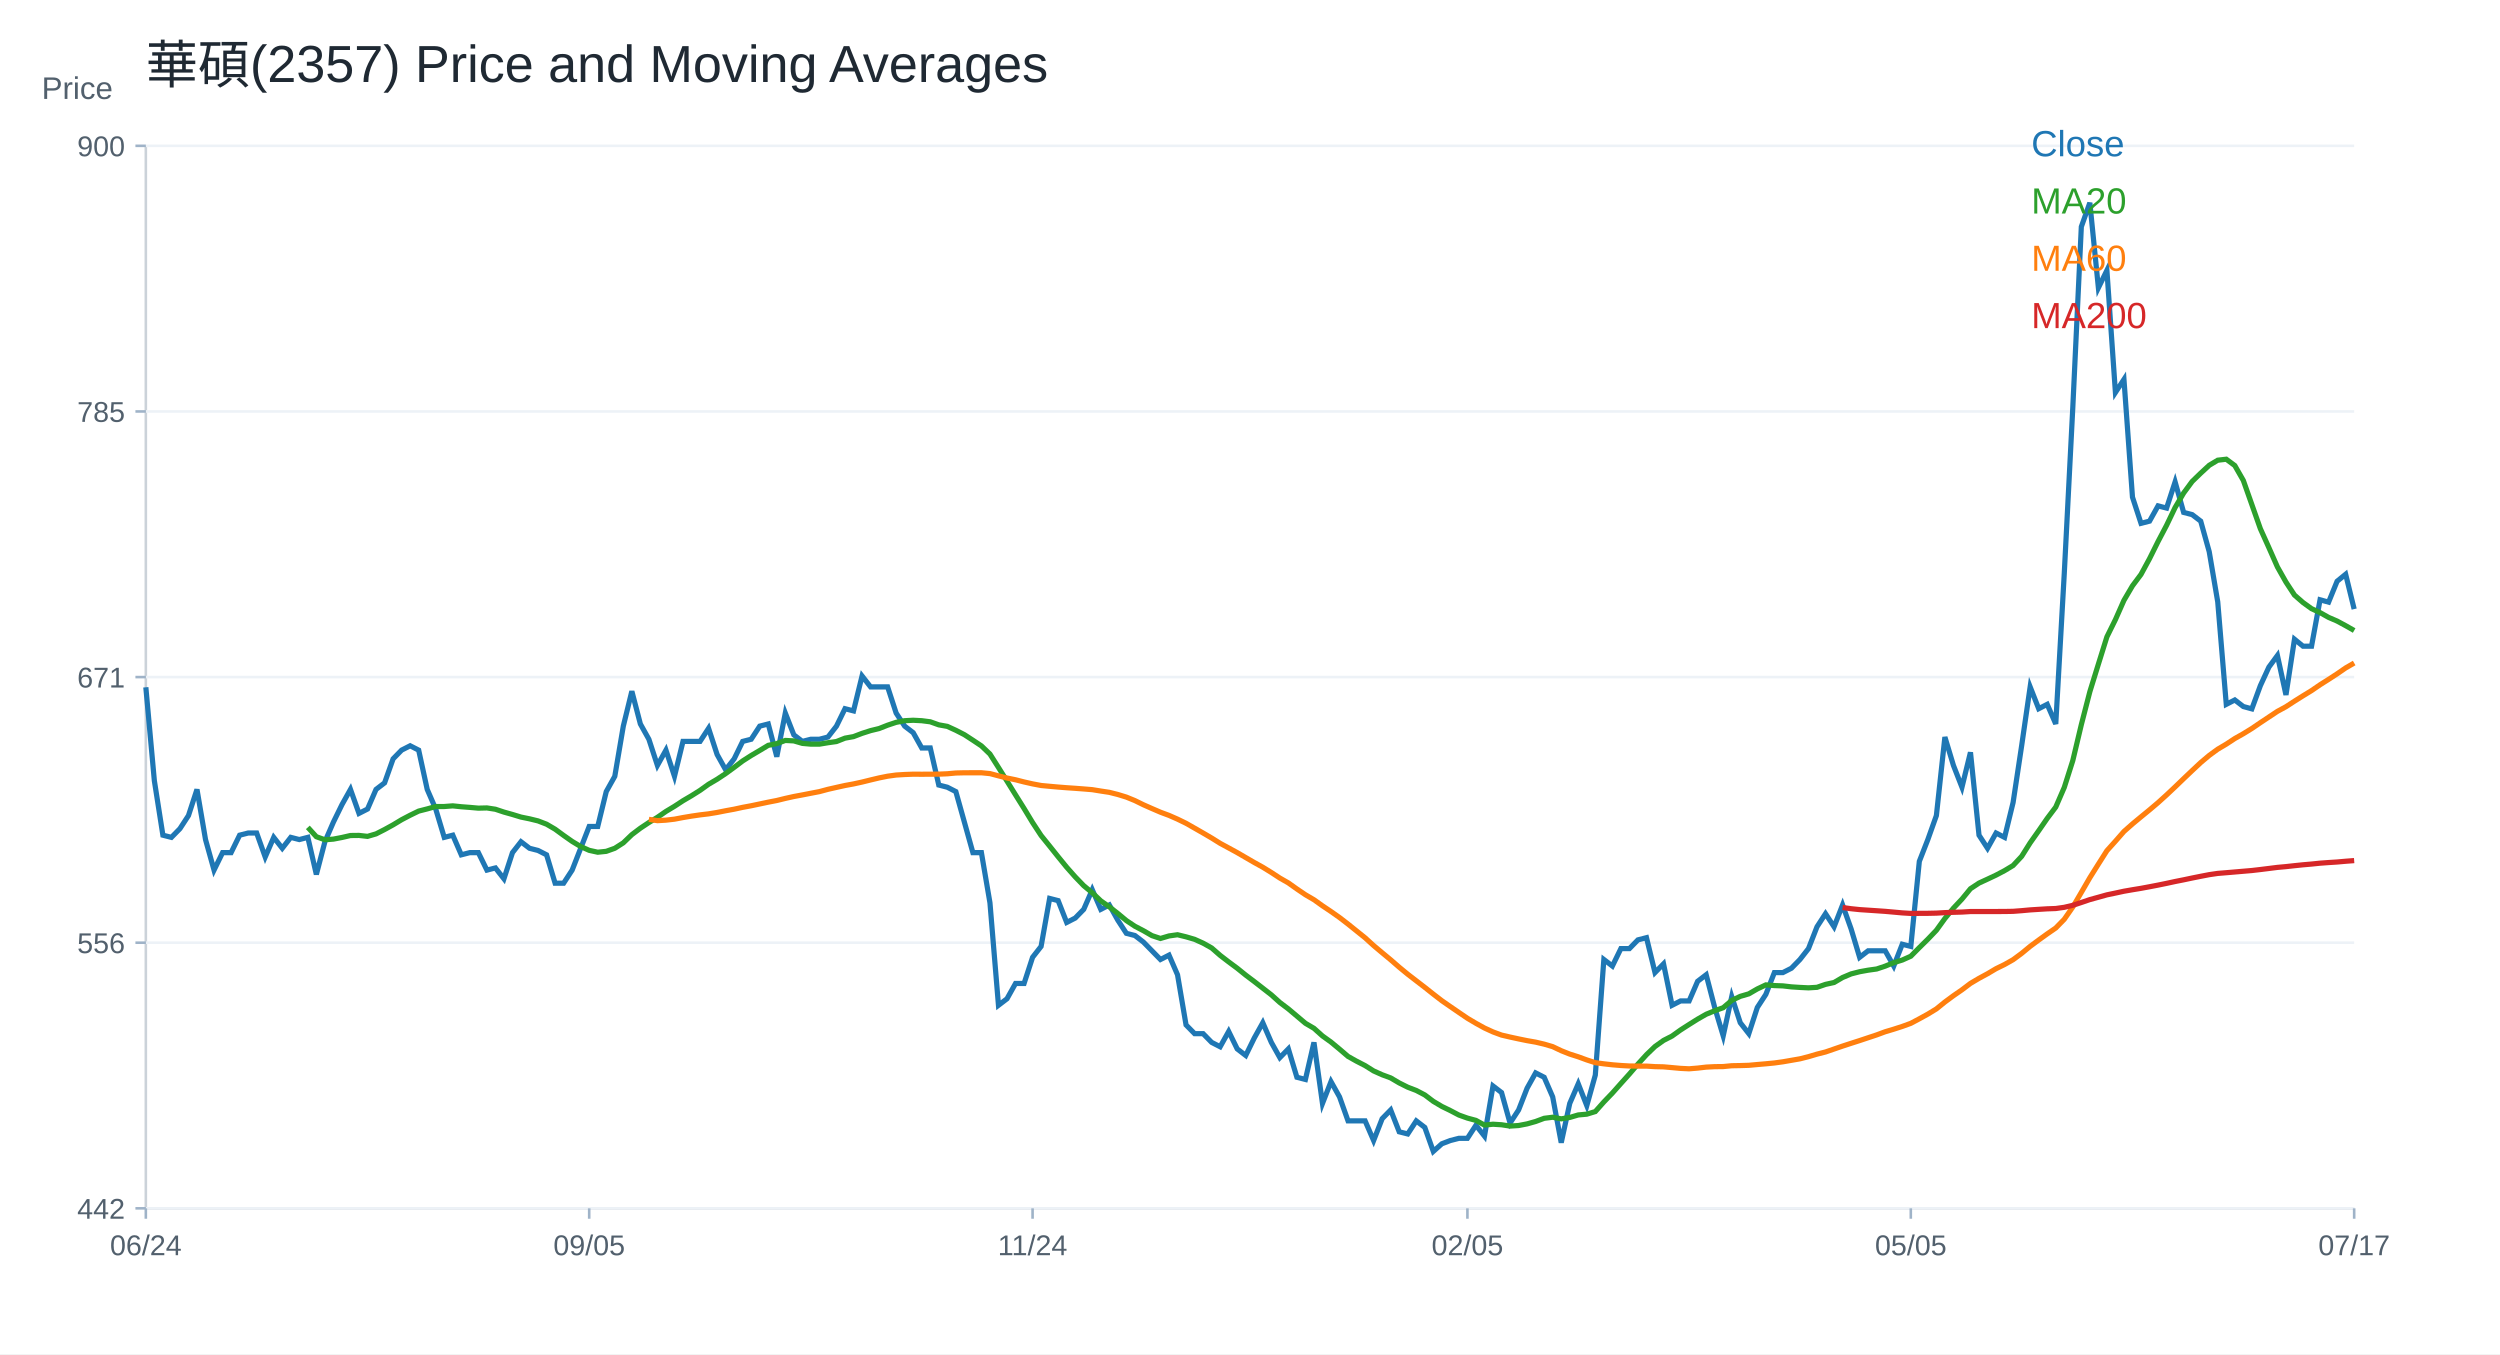
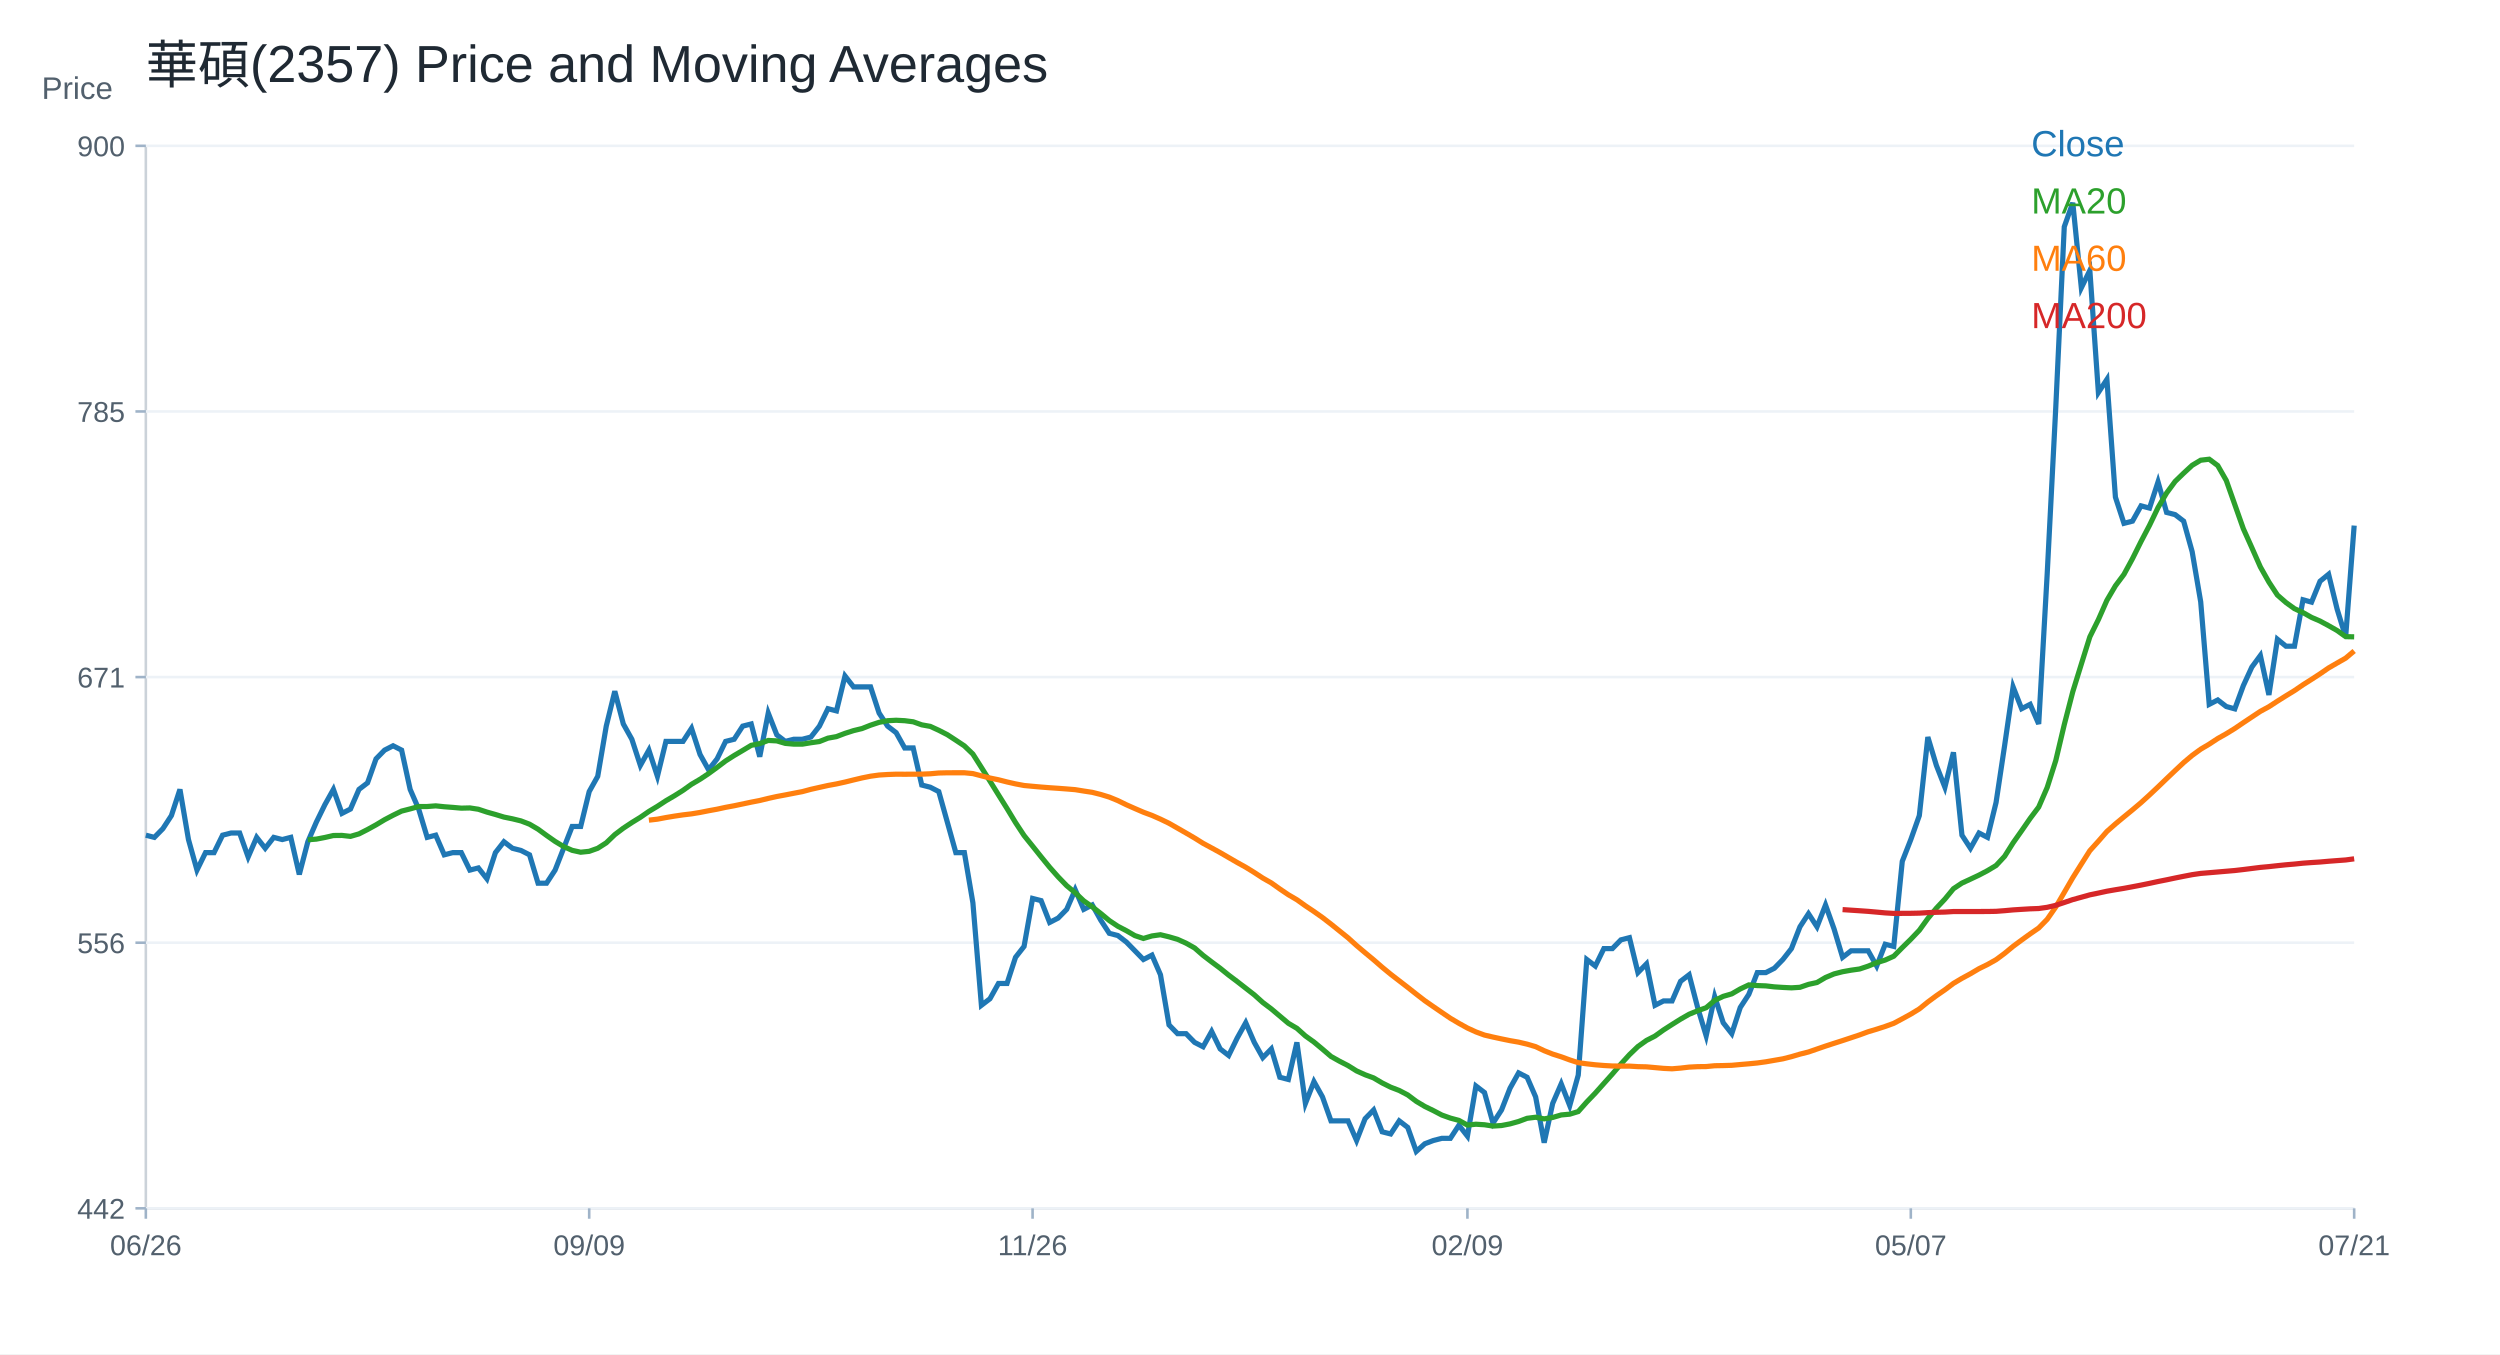
<svg xmlns="http://www.w3.org/2000/svg" width="960" height="520" viewBox="0 0 960 520">
  <rect width="100%" height="100%" fill="white" />
  <text x="56.00" y="32.00" font-size="20" font-family="Arial" fill="#1f2933" text-anchor="start">華碩(2357) Price and Moving Averages</text>
  <line x1="56" y1="464" x2="904" y2="464" stroke="#cbd2d9" />
  <line x1="56" y1="56" x2="56" y2="464" stroke="#cbd2d9" />
  <text x="16.00" y="38.00" font-size="12" font-family="Arial" fill="#52606d" text-anchor="start">Price</text>
  <line x1="56" y1="464.00" x2="904" y2="464.00" stroke="#edf2f7" />
  <line x1="52" y1="464.00" x2="56" y2="464.00" stroke="#9fb3c8" />
  <text x="48.00" y="468.00" font-size="11" font-family="Arial" fill="#52606d" text-anchor="end">442</text>
  <line x1="56" y1="362.00" x2="904" y2="362.00" stroke="#edf2f7" />
  <line x1="52" y1="362.00" x2="56" y2="362.00" stroke="#9fb3c8" />
  <text x="48.00" y="366.00" font-size="11" font-family="Arial" fill="#52606d" text-anchor="end">556</text>
  <line x1="56" y1="260.00" x2="904" y2="260.00" stroke="#edf2f7" />
  <line x1="52" y1="260.00" x2="56" y2="260.00" stroke="#9fb3c8" />
  <text x="48.00" y="264.00" font-size="11" font-family="Arial" fill="#52606d" text-anchor="end">671</text>
  <line x1="56" y1="158.00" x2="904" y2="158.00" stroke="#edf2f7" />
  <line x1="52" y1="158.00" x2="56" y2="158.00" stroke="#9fb3c8" />
  <text x="48.00" y="162.00" font-size="11" font-family="Arial" fill="#52606d" text-anchor="end">785</text>
  <line x1="56" y1="56.00" x2="904" y2="56.00" stroke="#edf2f7" />
  <line x1="52" y1="56.00" x2="56" y2="56.00" stroke="#9fb3c8" />
  <text x="48.00" y="60.00" font-size="11" font-family="Arial" fill="#52606d" text-anchor="end">900</text>
  <line x1="56.00" y1="464" x2="56.00" y2="468" stroke="#9fb3c8" />
-   <text x="56.00" y="482.00" font-size="11" font-family="Arial" fill="#52606d" text-anchor="middle">06/24</text>
+   <text x="56.00" y="482.00" font-size="11" font-family="Arial" fill="#52606d" text-anchor="middle">06/26</text>
  <line x1="226.25" y1="464" x2="226.25" y2="468" stroke="#9fb3c8" />
-   <text x="226.25" y="482.00" font-size="11" font-family="Arial" fill="#52606d" text-anchor="middle">09/05</text>
+   <text x="226.25" y="482.00" font-size="11" font-family="Arial" fill="#52606d" text-anchor="middle">09/09</text>
  <line x1="396.51" y1="464" x2="396.51" y2="468" stroke="#9fb3c8" />
-   <text x="396.51" y="482.00" font-size="11" font-family="Arial" fill="#52606d" text-anchor="middle">11/24</text>
+   <text x="396.51" y="482.00" font-size="11" font-family="Arial" fill="#52606d" text-anchor="middle">11/26</text>
  <line x1="563.49" y1="464" x2="563.49" y2="468" stroke="#9fb3c8" />
-   <text x="563.49" y="482.00" font-size="11" font-family="Arial" fill="#52606d" text-anchor="middle">02/05</text>
+   <text x="563.49" y="482.00" font-size="11" font-family="Arial" fill="#52606d" text-anchor="middle">02/09</text>
  <line x1="733.75" y1="464" x2="733.75" y2="468" stroke="#9fb3c8" />
-   <text x="733.75" y="482.00" font-size="11" font-family="Arial" fill="#52606d" text-anchor="middle">05/05</text>
+   <text x="733.75" y="482.00" font-size="11" font-family="Arial" fill="#52606d" text-anchor="middle">05/07</text>
  <line x1="904.00" y1="464" x2="904.00" y2="468" stroke="#9fb3c8" />
-   <text x="904.00" y="482.00" font-size="11" font-family="Arial" fill="#52606d" text-anchor="middle">07/17</text>
-   <polyline fill="none" stroke="#1f77b4" stroke-width="2" points="56.00,263.92 59.27,299.78 62.55,320.71 65.82,321.55 69.10,318.20 72.37,313.18 75.64,303.13 78.92,322.39 82.19,334.11 85.47,327.41 88.74,327.41 92.02,320.71 95.29,319.88 98.56,319.88 101.84,329.09 105.11,321.55 108.39,325.74 111.66,321.55 114.93,322.39 118.21,321.55 121.48,335.79 124.76,323.23 128.03,315.69 131.31,308.99 134.58,303.13 137.85,312.34 141.13,310.67 144.40,303.13 147.68,300.62 150.95,291.40 154.22,288.05 157.50,286.38 160.77,288.05 164.05,303.13 167.32,310.67 170.59,321.55 173.87,320.71 177.14,328.25 180.42,327.41 183.69,327.41 186.97,334.11 190.24,333.28 193.51,337.46 196.79,327.41 200.06,323.23 203.34,325.74 206.61,326.58 209.88,328.25 213.16,339.14 216.43,339.14 219.71,334.11 222.98,325.74 226.25,317.36 229.53,317.36 232.80,303.97 236.08,298.10 239.35,278.84 242.63,265.44 245.90,278.00 249.17,283.87 252.45,293.92 255.72,288.05 259.00,298.10 262.27,284.70 265.54,284.70 268.82,284.70 272.09,279.68 275.37,289.73 278.64,295.59 281.92,291.40 285.19,284.70 288.46,283.87 291.74,278.84 295.01,278.00 298.29,290.57 301.56,273.82 304.83,282.19 308.11,284.70 311.38,283.87 314.66,283.87 317.93,283.03 321.20,278.84 324.48,272.14 327.75,272.98 331.03,259.58 334.30,263.77 337.58,263.77 340.85,263.77 344.12,273.82 347.40,278.84 350.67,281.35 353.95,287.22 357.22,287.22 360.49,301.45 363.77,302.29 367.04,303.97 370.32,315.69 373.59,327.41 376.86,327.41 380.14,346.67 383.41,386.03 386.69,383.52 389.96,377.66 393.24,377.66 396.51,367.61 399.78,363.42 403.06,345.00 406.33,345.84 409.61,354.21 412.88,352.54 416.15,349.19 419.43,341.65 422.70,349.19 425.98,347.51 429.25,353.37 432.53,358.40 435.80,359.24 439.07,361.75 442.35,365.10 445.62,368.45 448.90,366.77 452.17,374.31 455.44,393.57 458.72,396.92 461.99,396.92 465.27,400.27 468.54,401.95 471.81,396.08 475.09,402.78 478.36,405.30 481.64,398.60 484.91,392.73 488.19,400.27 491.46,406.13 494.73,402.78 498.01,413.67 501.28,414.51 504.56,400.27 507.83,423.72 511.10,415.34 514.38,421.21 517.65,430.42 520.93,430.42 524.20,430.42 527.47,437.96 530.75,429.58 534.02,426.23 537.30,434.61 540.57,435.44 543.85,430.42 547.12,432.93 550.39,442.14 553.67,439.21 556.94,437.96 560.22,437.12 563.49,437.12 566.76,432.09 570.04,436.28 573.31,417.02 576.59,419.53 579.86,431.26 583.14,426.23 586.41,417.86 589.68,412.00 592.96,413.67 596.23,421.21 599.51,438.79 602.78,423.72 606.05,416.18 609.33,424.56 612.60,412.83 615.88,368.45 619.15,370.96 622.42,364.26 625.70,364.26 628.97,360.91 632.25,360.07 635.52,373.47 638.80,370.12 642.07,386.03 645.34,384.36 648.62,384.36 651.89,376.82 655.17,374.31 658.44,386.87 661.71,397.76 664.99,382.68 668.26,392.73 671.54,396.92 674.81,386.87 678.08,381.85 681.36,373.47 684.63,373.47 687.91,371.80 691.18,368.45 694.46,364.26 697.73,355.89 701.00,350.86 704.28,355.89 707.55,347.51 710.83,356.72 714.10,367.61 717.37,365.10 720.65,365.10 723.92,365.10 727.20,370.96 730.47,362.59 733.75,363.42 737.02,330.76 740.29,322.39 743.57,313.18 746.84,283.03 750.12,293.92 753.39,302.29 756.66,288.89 759.94,320.71 763.21,325.74 766.49,319.88 769.76,321.55 773.03,308.15 776.31,286.38 779.58,263.77 782.86,272.14 786.13,270.47 789.41,278.00 792.68,220.22 795.95,156.58 799.23,87.07 802.50,77.86 805.78,110.52 809.05,103.82 812.32,150.71 815.60,145.69 818.87,190.91 822.15,200.96 825.42,200.12 828.69,194.26 831.97,195.10 835.24,185.05 838.52,196.77 841.79,197.61 845.07,200.12 848.34,211.85 851.61,231.11 854.89,270.47 858.16,268.79 861.44,271.31 864.71,272.20 867.98,263.29 871.26,256.16 874.53,251.71 877.81,266.85 881.08,245.47 884.36,248.14 887.63,248.14 890.90,230.32 894.18,231.22 897.45,223.20 900.73,220.52 904.00,233.89" />
+   <text x="904.00" y="482.00" font-size="11" font-family="Arial" fill="#52606d" text-anchor="middle">07/21</text>
+   <polyline fill="none" stroke="#1f77b4" stroke-width="2" points="56.00,320.71 59.27,321.55 62.55,318.20 65.82,313.18 69.10,303.13 72.37,322.39 75.64,334.11 78.92,327.41 82.19,327.41 85.47,320.71 88.74,319.88 92.02,319.88 95.29,329.09 98.56,321.55 101.84,325.74 105.11,321.55 108.39,322.39 111.66,321.55 114.93,335.79 118.21,323.23 121.48,315.69 124.76,308.99 128.03,303.13 131.31,312.34 134.58,310.67 137.85,303.13 141.13,300.62 144.40,291.40 147.68,288.05 150.95,286.38 154.22,288.05 157.50,303.13 160.77,310.67 164.05,321.55 167.32,320.71 170.59,328.25 173.87,327.41 177.14,327.41 180.42,334.11 183.69,333.28 186.97,337.46 190.24,327.41 193.51,323.23 196.79,325.74 200.06,326.58 203.34,328.25 206.61,339.14 209.88,339.14 213.16,334.11 216.43,325.74 219.71,317.36 222.98,317.36 226.25,303.97 229.53,298.10 232.80,278.84 236.08,265.44 239.35,278.00 242.63,283.87 245.90,293.92 249.17,288.05 252.45,298.10 255.72,284.70 259.00,284.70 262.27,284.70 265.54,279.68 268.82,289.73 272.09,295.59 275.37,291.40 278.64,284.70 281.92,283.87 285.19,278.84 288.46,278.00 291.74,290.57 295.01,273.82 298.29,282.19 301.56,284.70 304.83,283.87 308.11,283.87 311.38,283.03 314.66,278.84 317.93,272.14 321.20,272.98 324.48,259.58 327.75,263.77 331.03,263.77 334.30,263.77 337.58,273.82 340.85,278.84 344.12,281.35 347.40,287.22 350.67,287.22 353.95,301.45 357.22,302.29 360.49,303.97 363.77,315.69 367.04,327.41 370.32,327.41 373.59,346.67 376.86,386.03 380.14,383.52 383.41,377.66 386.69,377.66 389.96,367.61 393.24,363.42 396.51,345.00 399.78,345.84 403.06,354.21 406.33,352.54 409.61,349.19 412.88,341.65 416.15,349.19 419.43,347.51 422.70,353.37 425.98,358.40 429.25,359.24 432.53,361.75 435.80,365.10 439.07,368.45 442.35,366.77 445.62,374.31 448.90,393.57 452.17,396.92 455.44,396.92 458.72,400.27 461.99,401.95 465.27,396.08 468.54,402.78 471.81,405.30 475.09,398.60 478.36,392.73 481.64,400.27 484.91,406.13 488.19,402.78 491.46,413.67 494.73,414.51 498.01,400.27 501.28,423.72 504.56,415.34 507.83,421.21 511.10,430.42 514.38,430.42 517.65,430.42 520.93,437.96 524.20,429.58 527.47,426.23 530.75,434.61 534.02,435.44 537.30,430.42 540.57,432.93 543.85,442.14 547.12,439.21 550.39,437.96 553.67,437.12 556.94,437.12 560.22,432.09 563.49,436.28 566.76,417.02 570.04,419.53 573.31,431.26 576.59,426.23 579.86,417.86 583.14,412.00 586.41,413.67 589.68,421.21 592.96,438.79 596.23,423.72 599.51,416.18 602.78,424.56 606.05,412.83 609.33,368.45 612.60,370.96 615.88,364.26 619.15,364.26 622.42,360.91 625.70,360.07 628.97,373.47 632.25,370.12 635.52,386.03 638.80,384.36 642.07,384.36 645.34,376.82 648.62,374.31 651.89,386.87 655.17,397.76 658.44,382.68 661.71,392.73 664.99,396.92 668.26,386.87 671.54,381.85 674.81,373.47 678.08,373.47 681.36,371.80 684.63,368.45 687.91,364.26 691.18,355.89 694.46,350.86 697.73,355.89 701.00,347.51 704.28,356.72 707.55,367.61 710.83,365.10 714.10,365.10 717.37,365.10 720.65,370.96 723.92,362.59 727.20,363.42 730.47,330.76 733.75,322.39 737.02,313.18 740.29,283.03 743.57,293.92 746.84,302.29 750.12,288.89 753.39,320.71 756.66,325.74 759.94,319.88 763.21,321.55 766.49,308.15 769.76,286.38 773.03,263.77 776.31,272.14 779.58,270.47 782.86,278.00 786.13,220.22 789.41,156.58 792.68,87.07 795.95,77.86 799.23,110.52 802.50,103.82 805.78,150.71 809.05,145.69 812.32,190.91 815.60,200.96 818.87,200.12 822.15,194.26 825.42,195.10 828.69,185.05 831.97,196.77 835.24,197.61 838.52,200.12 841.79,211.85 845.07,231.11 848.34,270.47 851.61,268.79 854.89,271.31 858.16,272.20 861.44,263.29 864.71,256.16 867.98,251.71 871.26,266.85 874.53,245.47 877.81,248.14 881.08,248.14 884.36,230.32 887.63,231.22 890.90,223.20 894.18,220.52 897.45,233.89 900.73,244.58 904.00,201.82" />
  <text x="780.00" y="60.00" font-size="14" font-family="Arial" fill="#1f77b4" text-anchor="start">Close</text>
-   <polyline fill="none" stroke="#2ca02c" stroke-width="2" points="118.21,317.71 121.48,321.30 124.76,322.47 128.03,322.22 131.31,321.59 134.58,320.84 137.85,320.80 141.13,321.17 144.40,320.21 147.68,318.54 150.95,316.74 154.22,314.77 157.50,313.05 160.77,311.46 164.05,310.62 167.32,309.70 170.59,309.70 173.87,309.45 177.14,309.79 180.42,310.04 183.69,310.33 186.97,310.25 190.24,310.75 193.51,311.84 196.79,312.76 200.06,313.76 203.34,314.43 206.61,315.23 209.88,316.49 213.16,318.41 216.43,320.80 219.71,323.10 222.98,325.07 226.25,326.53 229.53,327.25 232.80,326.91 236.08,325.74 239.35,323.65 242.63,320.50 245.90,318.03 249.17,315.86 252.45,313.85 255.72,311.59 259.00,309.62 262.27,307.48 265.54,305.56 268.82,303.50 272.09,301.16 275.37,299.23 278.64,297.06 281.92,294.67 285.19,292.20 288.46,290.11 291.74,288.18 295.01,286.21 298.29,285.54 301.56,284.33 304.83,284.50 308.11,285.46 311.38,285.75 314.66,285.75 317.93,285.21 321.20,284.75 324.48,283.45 327.75,282.86 331.03,281.61 334.30,280.56 337.58,279.76 340.85,278.47 344.12,277.38 347.40,276.75 350.67,276.58 353.95,276.75 357.22,277.17 360.49,278.34 363.77,278.93 367.04,280.43 370.32,282.11 373.59,284.24 376.86,286.42 380.14,289.56 383.41,294.71 386.69,299.95 389.96,305.22 393.24,310.46 396.51,315.86 399.78,320.84 403.06,324.90 406.33,329.00 409.61,333.02 412.88,336.71 416.15,340.10 419.43,342.82 422.70,345.92 425.98,348.22 429.25,350.78 432.53,353.50 435.80,355.68 439.07,357.39 442.35,359.28 445.62,360.37 448.90,359.40 452.17,358.94 455.44,359.74 458.72,360.70 461.99,362.17 465.27,364.01 468.54,366.86 471.81,369.37 475.09,371.80 478.36,374.44 481.64,376.91 484.91,379.46 488.19,382.01 491.46,384.95 494.73,387.42 498.01,390.18 501.28,392.94 504.56,394.87 507.83,397.80 511.10,400.15 514.38,402.87 517.65,405.67 520.93,407.51 524.20,409.19 527.47,411.24 530.75,412.71 534.02,413.92 537.30,415.85 540.57,417.48 543.85,418.74 547.12,420.45 550.39,422.92 553.67,424.87 556.94,426.46 560.22,428.18 563.49,429.35 566.76,430.23 570.04,432.03 573.31,431.70 576.59,431.91 579.86,432.41 583.14,432.20 586.41,431.57 589.68,430.65 592.96,429.43 596.23,429.02 599.51,429.64 602.78,429.10 606.05,428.14 609.33,427.84 612.60,426.84 615.88,423.15 619.15,419.74 622.42,416.06 625.70,412.41 628.97,408.60 632.25,405.00 635.52,401.86 638.80,399.52 642.07,397.84 645.34,395.50 648.62,393.40 651.89,391.35 655.17,389.47 658.44,388.13 661.71,386.96 664.99,384.15 668.26,382.60 671.54,381.64 674.81,379.75 678.08,378.20 681.36,378.46 684.63,378.58 687.91,378.96 691.18,379.17 694.46,379.33 697.73,379.13 701.00,378.00 704.28,377.28 707.55,375.36 710.83,373.98 714.10,373.14 717.37,372.55 720.65,372.09 723.92,371.00 727.20,369.66 730.47,368.66 733.75,367.19 737.02,363.88 740.29,360.66 743.57,357.23 746.84,352.70 750.12,348.73 753.39,345.25 756.66,341.27 759.94,339.10 763.21,337.59 766.49,336.04 769.76,334.32 773.03,332.35 776.31,328.84 779.58,323.65 782.86,319.00 786.13,314.27 789.41,309.91 792.68,302.37 795.95,292.07 799.23,278.26 802.50,265.61 805.78,255.02 809.05,244.55 812.32,237.93 815.60,230.52 818.87,224.95 822.15,220.56 825.42,214.53 828.69,207.95 831.97,201.71 835.24,194.89 838.52,189.32 841.79,184.88 845.07,181.70 848.34,178.68 851.61,176.72 854.89,176.34 858.16,178.77 861.44,184.50 864.71,193.76 867.98,203.03 871.26,210.31 874.53,217.71 877.81,223.52 881.08,228.51 884.36,231.37 887.63,233.73 890.90,235.24 894.18,237.08 897.45,238.49 900.73,240.26 904.00,242.12" />
+   <polyline fill="none" stroke="#2ca02c" stroke-width="2" points="118.21,322.47 121.48,322.22 124.76,321.59 128.03,320.84 131.31,320.80 134.58,321.17 137.85,320.21 141.13,318.54 144.40,316.74 147.68,314.77 150.95,313.05 154.22,311.46 157.50,310.62 160.77,309.70 164.05,309.70 167.32,309.45 170.59,309.79 173.87,310.04 177.14,310.33 180.42,310.25 183.69,310.75 186.97,311.84 190.24,312.76 193.51,313.76 196.79,314.43 200.06,315.23 203.34,316.49 206.61,318.41 209.88,320.80 213.16,323.10 216.43,325.07 219.71,326.53 222.98,327.25 226.25,326.91 229.53,325.74 232.80,323.65 236.08,320.50 239.35,318.03 242.63,315.86 245.90,313.85 249.17,311.59 252.45,309.62 255.72,307.48 259.00,305.56 262.27,303.50 265.54,301.16 268.82,299.23 272.09,297.06 275.37,294.67 278.64,292.20 281.92,290.11 285.19,288.18 288.46,286.21 291.74,285.54 295.01,284.33 298.29,284.50 301.56,285.46 304.83,285.75 308.11,285.75 311.38,285.21 314.66,284.75 317.93,283.45 321.20,282.86 324.48,281.61 327.75,280.56 331.03,279.76 334.30,278.47 337.58,277.38 340.85,276.75 344.12,276.58 347.40,276.75 350.67,277.17 353.95,278.34 357.22,278.93 360.49,280.43 363.77,282.11 367.04,284.24 370.32,286.42 373.59,289.56 376.86,294.71 380.14,299.95 383.41,305.22 386.69,310.46 389.96,315.86 393.24,320.84 396.51,324.90 399.78,329.00 403.06,333.02 406.33,336.71 409.61,340.10 412.88,342.82 416.15,345.92 419.43,348.22 422.70,350.78 425.98,353.50 429.25,355.68 432.53,357.39 435.80,359.28 439.07,360.37 442.35,359.40 445.62,358.94 448.90,359.74 452.17,360.70 455.44,362.17 458.72,364.01 461.99,366.86 465.27,369.37 468.54,371.80 471.81,374.44 475.09,376.91 478.36,379.46 481.64,382.01 484.91,384.95 488.19,387.42 491.46,390.18 494.73,392.94 498.01,394.87 501.28,397.80 504.56,400.15 507.83,402.87 511.10,405.67 514.38,407.51 517.65,409.19 520.93,411.24 524.20,412.71 527.47,413.92 530.75,415.85 534.02,417.48 537.30,418.74 540.57,420.45 543.85,422.92 547.12,424.87 550.39,426.46 553.67,428.18 556.94,429.35 560.22,430.23 563.49,432.03 566.76,431.70 570.04,431.91 573.31,432.41 576.59,432.20 579.86,431.57 583.14,430.65 586.41,429.43 589.68,429.02 592.96,429.64 596.23,429.10 599.51,428.14 602.78,427.84 606.05,426.84 609.33,423.15 612.60,419.74 615.88,416.06 619.15,412.41 622.42,408.60 625.70,405.00 628.97,401.86 632.25,399.52 635.52,397.84 638.80,395.50 642.07,393.40 645.34,391.35 648.62,389.47 651.89,388.13 655.17,386.96 658.44,384.15 661.71,382.60 664.99,381.64 668.26,379.75 671.54,378.20 674.81,378.46 678.08,378.58 681.36,378.96 684.63,379.17 687.91,379.33 691.18,379.13 694.46,378.00 697.73,377.28 701.00,375.36 704.28,373.98 707.55,373.14 710.83,372.55 714.10,372.09 717.37,371.00 720.65,369.66 723.92,368.66 727.20,367.19 730.47,363.88 733.75,360.66 737.02,357.23 740.29,352.70 743.57,348.73 746.84,345.25 750.12,341.27 753.39,339.10 756.66,337.59 759.94,336.04 763.21,334.32 766.49,332.35 769.76,328.84 773.03,323.65 776.31,319.00 779.58,314.27 782.86,309.91 786.13,302.37 789.41,292.07 792.68,278.26 795.95,265.61 799.23,255.02 802.50,244.55 805.78,237.93 809.05,230.52 812.32,224.95 815.60,220.56 818.87,214.53 822.15,207.95 825.42,201.71 828.69,194.89 831.97,189.32 835.24,184.88 838.52,181.70 841.79,178.68 845.07,176.72 848.34,176.34 851.61,178.77 854.89,184.50 858.16,193.76 861.44,203.03 864.71,210.31 867.98,217.71 871.26,223.52 874.53,228.51 877.81,231.37 881.08,233.73 884.36,235.24 887.63,237.08 890.90,238.49 894.18,240.26 897.45,242.12 900.73,244.47 904.00,244.55" />
  <text x="780.00" y="82.00" font-size="14" font-family="Arial" fill="#2ca02c" text-anchor="start">MA20</text>
-   <polyline fill="none" stroke="#ff7f0e" stroke-width="2" points="249.17,314.63 252.45,315.13 255.72,314.94 259.00,314.56 262.27,313.94 265.54,313.39 268.82,312.91 272.09,312.52 275.37,311.98 278.64,311.33 281.92,310.73 285.19,310.02 288.46,309.41 291.74,308.72 295.01,308.03 298.29,307.39 301.56,306.59 304.83,305.86 308.11,305.25 311.38,304.61 314.66,303.98 317.93,303.10 321.20,302.36 324.48,301.63 327.75,301.03 331.03,300.31 334.30,299.50 337.58,298.72 340.85,298.06 344.12,297.61 347.40,297.41 350.67,297.29 353.95,297.31 357.22,297.29 360.49,297.27 363.77,297.13 367.04,296.83 370.32,296.75 373.59,296.74 376.86,296.74 380.14,297.06 383.41,297.92 386.69,298.76 389.96,299.43 393.24,300.27 396.51,301.01 399.78,301.63 403.06,301.94 406.33,302.23 409.61,302.49 412.88,302.71 416.15,302.96 419.43,303.23 422.70,303.76 425.98,304.26 429.25,305.08 432.53,306.09 435.80,307.43 439.07,309.03 442.35,310.48 445.62,311.89 448.90,313.11 452.17,314.55 455.44,316.14 458.72,318.01 461.99,319.88 465.27,321.80 468.54,323.84 471.81,325.61 475.09,327.40 478.36,329.30 481.64,331.20 484.91,333.01 488.19,335.03 491.46,337.17 494.73,339.04 498.01,341.37 501.28,343.58 504.56,345.50 507.83,347.83 511.10,350.02 514.38,352.33 517.65,354.85 520.93,357.49 524.20,360.12 527.47,363.09 530.75,365.85 534.02,368.56 537.30,371.41 540.57,374.10 543.85,376.63 547.12,379.15 550.39,381.74 553.67,384.27 556.94,386.54 560.22,388.79 563.49,391.01 566.76,392.95 570.04,394.76 573.31,396.26 576.59,397.47 579.86,398.23 583.14,398.94 586.41,399.61 589.68,400.18 592.96,400.95 596.23,401.91 599.51,403.47 602.78,404.77 606.05,405.81 609.33,407.01 612.60,408.07 615.88,408.51 619.15,408.88 622.42,409.15 625.70,409.34 628.97,409.38 632.25,409.39 635.52,409.59 638.80,409.67 642.07,409.96 645.34,410.26 648.62,410.42 651.89,410.15 655.17,409.77 658.44,409.60 661.71,409.56 664.99,409.24 668.26,409.18 671.54,409.08 674.81,408.78 678.08,408.50 681.36,408.18 684.63,407.73 687.91,407.16 691.18,406.59 694.46,405.76 697.73,404.79 701.00,403.96 704.28,402.83 707.55,401.70 710.83,400.63 714.10,399.58 717.37,398.49 720.65,397.40 723.92,396.19 727.20,395.21 730.47,394.15 733.75,392.96 737.02,391.22 740.29,389.42 743.57,387.42 746.84,384.77 750.12,382.35 753.39,380.09 756.66,377.62 759.94,375.68 763.21,373.91 766.49,371.97 769.76,370.37 773.03,368.52 776.31,366.10 779.58,363.40 782.86,360.97 786.13,358.61 789.41,356.35 792.68,353.00 795.95,348.29 799.23,342.68 802.50,337.04 805.78,331.81 809.05,326.66 812.32,323.03 815.60,319.28 818.87,316.39 822.15,313.67 825.42,310.99 828.69,308.22 831.97,305.25 835.24,302.17 838.52,299.01 841.79,295.90 845.07,292.83 848.34,290.08 851.61,287.69 854.89,285.75 858.16,283.60 861.44,281.75 864.71,279.74 867.98,277.51 871.26,275.33 874.53,273.16 877.81,271.38 881.08,269.25 884.36,267.19 887.63,265.19 890.90,262.95 894.18,260.88 897.45,258.75 900.73,256.49 904.00,254.60" />
+   <polyline fill="none" stroke="#ff7f0e" stroke-width="2" points="249.17,314.94 252.45,314.56 255.72,313.94 259.00,313.39 262.27,312.91 265.54,312.52 268.82,311.98 272.09,311.33 275.37,310.73 278.64,310.02 281.92,309.41 285.19,308.72 288.46,308.03 291.74,307.39 295.01,306.59 298.29,305.86 301.56,305.25 304.83,304.61 308.11,303.98 311.38,303.10 314.66,302.36 317.93,301.63 321.20,301.03 324.48,300.31 327.75,299.50 331.03,298.72 334.30,298.06 337.58,297.61 340.85,297.41 344.12,297.29 347.40,297.31 350.67,297.29 353.95,297.27 357.22,297.13 360.49,296.83 363.77,296.75 367.04,296.74 370.32,296.74 373.59,297.06 376.86,297.92 380.14,298.76 383.41,299.43 386.69,300.27 389.96,301.01 393.24,301.63 396.51,301.94 399.78,302.23 403.06,302.49 406.33,302.71 409.61,302.96 412.88,303.23 416.15,303.76 419.43,304.26 422.70,305.08 425.98,306.09 429.25,307.43 432.53,309.03 435.80,310.48 439.07,311.89 442.35,313.11 445.62,314.55 448.90,316.14 452.17,318.01 455.44,319.88 458.72,321.80 461.99,323.84 465.27,325.61 468.54,327.40 471.81,329.30 475.09,331.20 478.36,333.01 481.64,335.03 484.91,337.17 488.19,339.04 491.46,341.37 494.73,343.58 498.01,345.50 501.28,347.83 504.56,350.02 507.83,352.33 511.10,354.85 514.38,357.49 517.65,360.12 520.93,363.09 524.20,365.85 527.47,368.56 530.75,371.41 534.02,374.10 537.30,376.63 540.57,379.15 543.85,381.74 547.12,384.27 550.39,386.54 553.67,388.79 556.94,391.01 560.22,392.95 563.49,394.76 566.76,396.26 570.04,397.47 573.31,398.23 576.59,398.94 579.86,399.61 583.14,400.18 586.41,400.95 589.68,401.91 592.96,403.47 596.23,404.77 599.51,405.81 602.78,407.01 606.05,408.07 609.33,408.51 612.60,408.88 615.88,409.15 619.15,409.34 622.42,409.38 625.70,409.39 628.97,409.59 632.25,409.67 635.52,409.96 638.80,410.26 642.07,410.42 645.34,410.15 648.62,409.77 651.89,409.60 655.17,409.56 658.44,409.24 661.71,409.18 664.99,409.08 668.26,408.78 671.54,408.50 674.81,408.18 678.08,407.73 681.36,407.16 684.63,406.59 687.91,405.76 691.18,404.79 694.46,403.96 697.73,402.83 701.00,401.70 704.28,400.63 707.55,399.58 710.83,398.49 714.10,397.40 717.37,396.19 720.65,395.21 723.92,394.15 727.20,392.96 730.47,391.22 733.75,389.42 737.02,387.42 740.29,384.77 743.57,382.35 746.84,380.09 750.12,377.62 753.39,375.68 756.66,373.91 759.94,371.97 763.21,370.37 766.49,368.52 769.76,366.10 773.03,363.40 776.31,360.97 779.58,358.61 782.86,356.35 786.13,353.00 789.41,348.29 792.68,342.68 795.95,337.04 799.23,331.81 802.50,326.66 805.78,323.03 809.05,319.28 812.32,316.39 815.60,313.67 818.87,310.99 822.15,308.22 825.42,305.25 828.69,302.17 831.97,299.01 835.24,295.90 838.52,292.83 841.79,290.08 845.07,287.69 848.34,285.75 851.61,283.60 854.89,281.75 858.16,279.74 861.44,277.51 864.71,275.33 867.98,273.16 871.26,271.38 874.53,269.25 877.81,267.19 881.08,265.19 884.36,262.95 887.63,260.88 890.90,258.75 894.18,256.49 897.45,254.60 900.73,252.73 904.00,249.97" />
  <text x="780.00" y="104.00" font-size="14" font-family="Arial" fill="#ff7f0e" text-anchor="start">MA60</text>
-   <polyline fill="none" stroke="#d62728" stroke-width="2" points="707.55,348.48 710.83,348.95 714.10,349.29 717.37,349.51 720.65,349.73 723.92,349.96 727.20,350.25 730.47,350.55 733.75,350.75 737.02,350.73 740.29,350.71 743.57,350.64 746.84,350.45 750.12,350.32 753.39,350.23 756.66,350.03 759.94,350.03 763.21,350.03 766.49,350.02 769.76,350.01 773.03,349.95 776.31,349.70 779.58,349.40 782.86,349.19 786.13,348.99 789.41,348.87 792.68,348.41 795.95,347.64 799.23,346.56 802.50,345.44 805.78,344.54 809.05,343.62 812.32,342.94 815.60,342.23 818.87,341.66 822.15,341.12 825.42,340.51 828.69,339.88 831.97,339.21 835.24,338.50 838.52,337.85 841.79,337.16 845.07,336.50 848.34,335.87 851.61,335.39 854.89,335.12 858.16,334.84 861.44,334.56 864.71,334.28 867.98,333.90 871.26,333.49 874.53,333.08 877.81,332.78 881.08,332.42 884.36,332.08 887.63,331.80 890.90,331.46 894.18,331.22 897.45,331.01 900.73,330.72 904.00,330.47" />
+   <polyline fill="none" stroke="#d62728" stroke-width="2" points="707.55,349.29 710.83,349.51 714.10,349.73 717.37,349.96 720.65,350.25 723.92,350.55 727.20,350.75 730.47,350.73 733.75,350.71 737.02,350.64 740.29,350.45 743.57,350.32 746.84,350.23 750.12,350.03 753.39,350.03 756.66,350.03 759.94,350.02 763.21,350.01 766.49,349.95 769.76,349.70 773.03,349.40 776.31,349.19 779.58,348.99 782.86,348.87 786.13,348.41 789.41,347.64 792.68,346.56 795.95,345.44 799.23,344.54 802.50,343.62 805.78,342.94 809.05,342.23 812.32,341.66 815.60,341.12 818.87,340.51 822.15,339.88 825.42,339.21 828.69,338.50 831.97,337.85 835.24,337.16 838.52,336.50 841.79,335.87 845.07,335.39 848.34,335.12 851.61,334.84 854.89,334.56 858.16,334.28 861.44,333.90 864.71,333.49 867.98,333.08 871.26,332.78 874.53,332.42 877.81,332.08 881.08,331.80 884.36,331.46 887.63,331.22 890.90,331.01 894.18,330.72 897.45,330.47 900.73,330.23 904.00,329.79" />
  <text x="780.00" y="126.00" font-size="14" font-family="Arial" fill="#d62728" text-anchor="start">MA200</text>
</svg>
